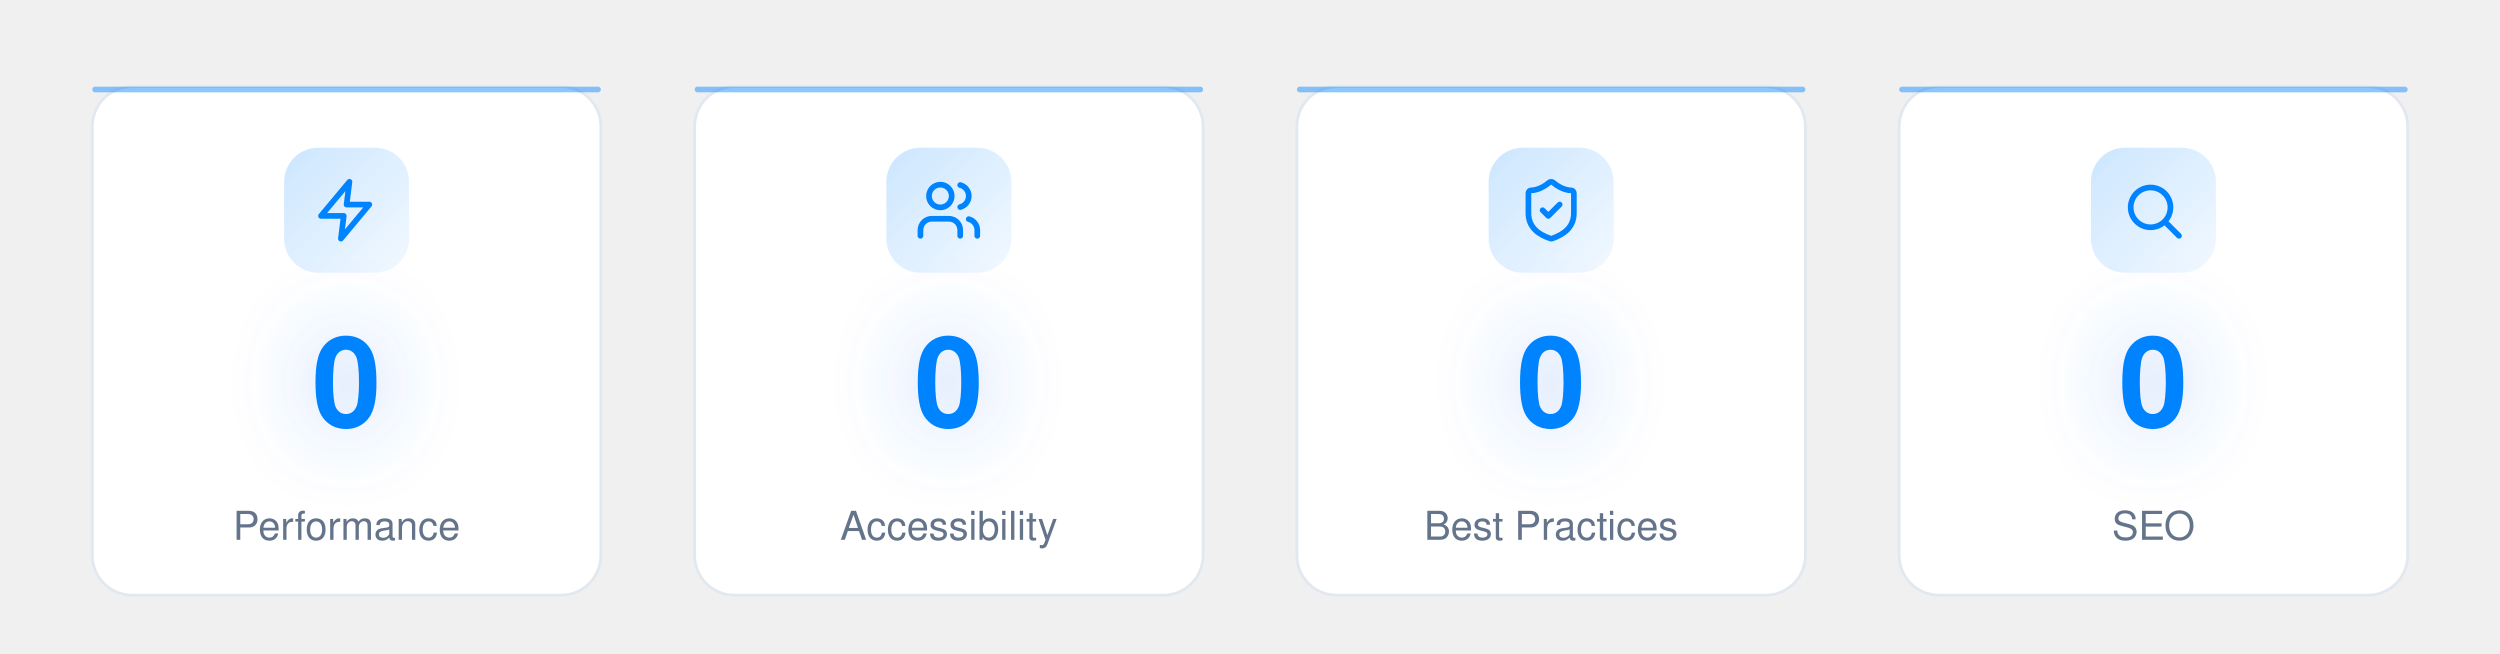
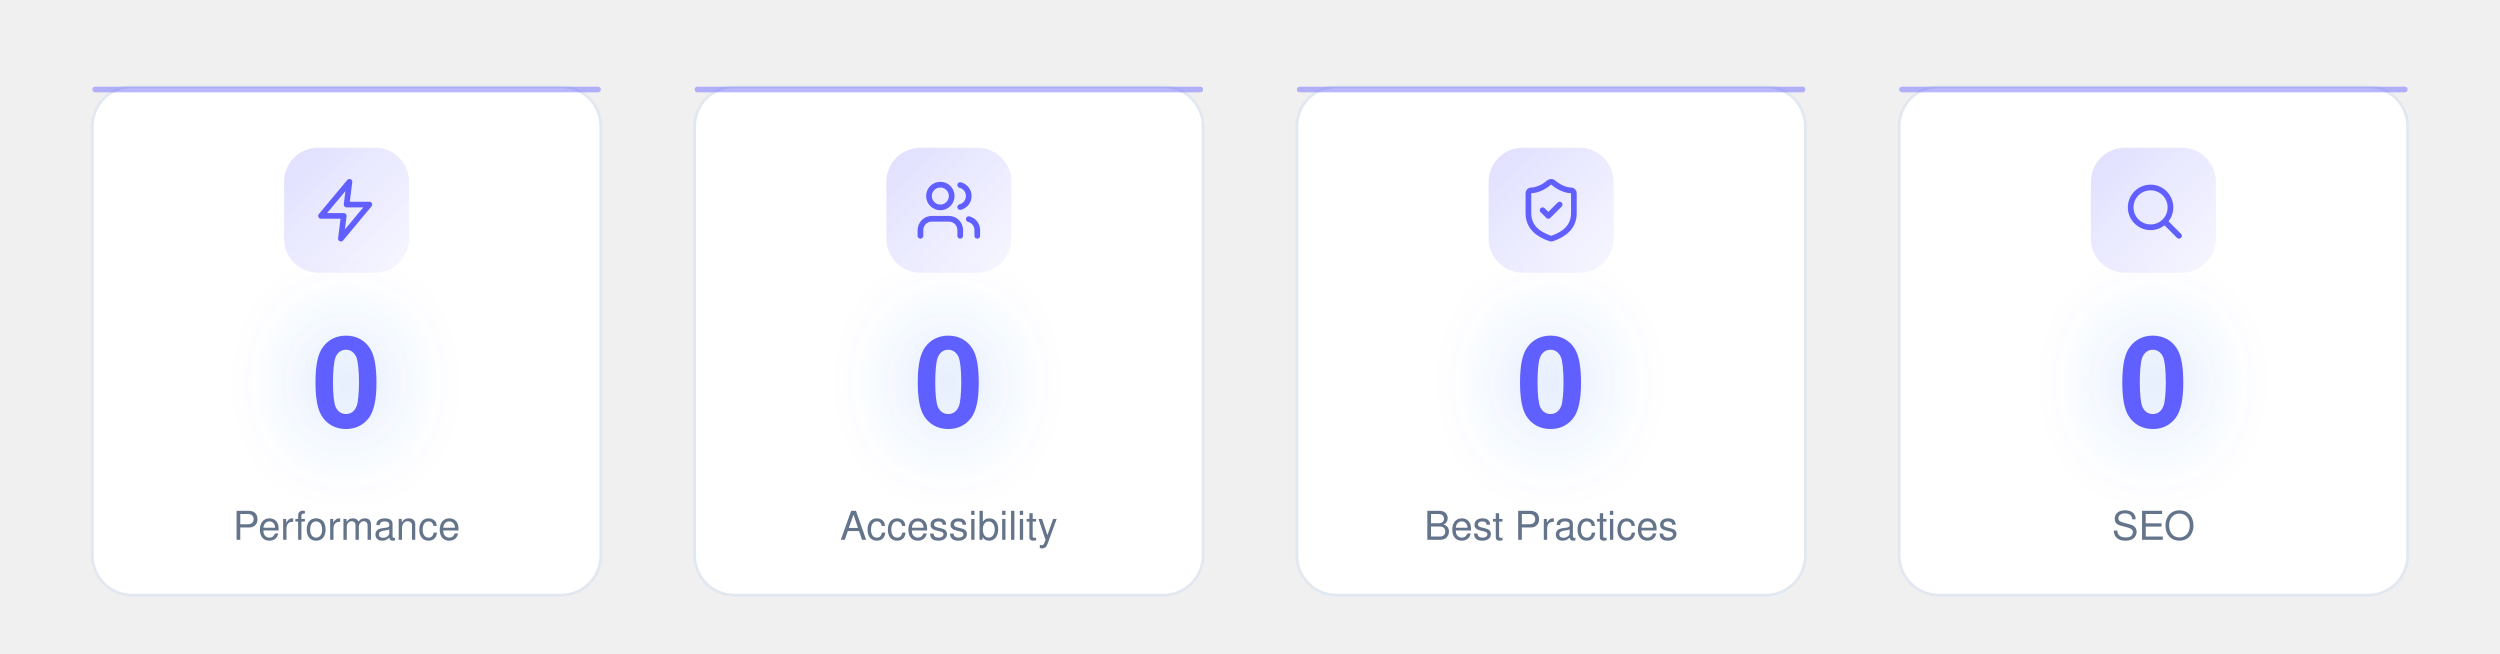
<svg xmlns="http://www.w3.org/2000/svg" width="880" height="230" viewBox="0 0 880 230" role="img" aria-label="Lighthouse 100/100/100/100 — Performance, Accessibility, Best Practices, SEO">
  <defs>
    <style>
      .card-bg     { fill: #ffffff; stroke: #e2e8f0; stroke-width: 1; }
-       .card-accent { fill: #0083fe; opacity: 0.45; }
-       .icon-stroke { stroke: #0083fe; stroke-width: 2; fill: none; stroke-linecap: round; stroke-linejoin: round; }
-       .num         { font-family: system-ui, -apple-system, 'Segoe UI', Helvetica, Arial, sans-serif; font-weight: 800; font-size: 44px; fill: #0083fe; text-anchor: middle; }
+       .card-accent { fill: #615fff; opacity: 0.45; }
+       .icon-stroke { stroke: #615fff; stroke-width: 2; fill: none; stroke-linecap: round; stroke-linejoin: round; }
+       .num         { font-family: system-ui, -apple-system, 'Segoe UI', Helvetica, Arial, sans-serif; font-weight: 800; font-size: 44px; fill: #615fff; text-anchor: middle; }
      .label       { font-family: system-ui, -apple-system, 'Segoe UI', Helvetica, Arial, sans-serif; font-weight: 500; font-size: 14px; fill: #64748b; text-anchor: middle; }
      .num-glow    { filter: drop-shadow(0 0 14px rgba(59,130,246,0.45)); }
    </style>
    <linearGradient id="iconGrad" x1="0" y1="0" x2="1" y2="1">
-       <stop offset="0%" stop-color="#0083fe" stop-opacity="0.20" />
-       <stop offset="100%" stop-color="#0083fe" stop-opacity="0.05" />
+       <stop offset="0%" stop-color="#615fff" stop-opacity="0.20" />
+       <stop offset="100%" stop-color="#615fff" stop-opacity="0.05" />
    </linearGradient>
    <symbol id="card" viewBox="0 0 180 180">
      <rect x="0.5" y="0.5" width="179" height="179" rx="14" ry="14" class="card-bg" />
      <rect x="0.5" y="0.5" width="179" height="2" rx="1" ry="1" class="card-accent" />
    </symbol>
  </defs>
  <g transform="translate(32,30)">
    <use href="#card" width="180" height="180" />
    <rect x="68" y="22" width="44" height="44" rx="12" fill="url(#iconGrad)" />
    <g transform="translate(78,32)" class="icon-stroke">
      <path d="M13 2 3 14h8l-1 8 10-12h-8l1-8Z" />
    </g>
    <g class="num-glow">
-       <text class="num" x="90" y="120" opacity="1">
-         0<animate attributeName="opacity" to="0" dur="0.01s" begin="0.25s" fill="freeze" />
+       <text class="num" x="90" y="120" opacity="1"> 0<animate attributeName="opacity" to="0" dur="0.01s" begin="0.25s" fill="freeze" />
      </text>
-       <text class="num" x="90" y="120" opacity="0">
-         20<animate attributeName="opacity" to="1" dur="0.01s" begin="0.25s" fill="freeze" />
+       <text class="num" x="90" y="120" opacity="0"> 20<animate attributeName="opacity" to="1" dur="0.01s" begin="0.25s" fill="freeze" />
        <animate attributeName="opacity" to="0" dur="0.01s" begin="0.50s" fill="freeze" />
      </text>
-       <text class="num" x="90" y="120" opacity="0">
-         40<animate attributeName="opacity" to="1" dur="0.01s" begin="0.50s" fill="freeze" />
+       <text class="num" x="90" y="120" opacity="0"> 40<animate attributeName="opacity" to="1" dur="0.01s" begin="0.50s" fill="freeze" />
        <animate attributeName="opacity" to="0" dur="0.01s" begin="0.75s" fill="freeze" />
      </text>
-       <text class="num" x="90" y="120" opacity="0">
-         60<animate attributeName="opacity" to="1" dur="0.01s" begin="0.75s" fill="freeze" />
+       <text class="num" x="90" y="120" opacity="0"> 60<animate attributeName="opacity" to="1" dur="0.01s" begin="0.75s" fill="freeze" />
        <animate attributeName="opacity" to="0" dur="0.01s" begin="1.00s" fill="freeze" />
      </text>
-       <text class="num" x="90" y="120" opacity="0">
-         80<animate attributeName="opacity" to="1" dur="0.01s" begin="1.00s" fill="freeze" />
+       <text class="num" x="90" y="120" opacity="0"> 80<animate attributeName="opacity" to="1" dur="0.01s" begin="1.00s" fill="freeze" />
        <animate attributeName="opacity" to="0" dur="0.01s" begin="1.25s" fill="freeze" />
      </text>
-       <text class="num" x="90" y="120" opacity="0">
-         100<animate attributeName="opacity" to="1" dur="0.01s" begin="1.25s" fill="freeze" />
+       <text class="num" x="90" y="120" opacity="0"> 100<animate attributeName="opacity" to="1" dur="0.01s" begin="1.25s" fill="freeze" />
      </text>
    </g>
    <text class="label" x="90" y="160">Performance</text>
  </g>
  <g transform="translate(244,30)">
    <use href="#card" width="180" height="180" />
    <rect x="68" y="22" width="44" height="44" rx="12" fill="url(#iconGrad)" />
    <g transform="translate(78,32)" class="icon-stroke">
      <path d="M16 21v-2a4 4 0 0 0-4-4H6a4 4 0 0 0-4 4v2" />
      <circle cx="9" cy="7" r="4" />
      <path d="M22 21v-2a4 4 0 0 0-3-3.87" />
      <path d="M16 3.13a4 4 0 0 1 0 7.75" />
    </g>
    <g class="num-glow">
-       <text class="num" x="90" y="120" opacity="1">
-         0<animate attributeName="opacity" to="0" dur="0.01s" begin="0.33s" fill="freeze" />
+       <text class="num" x="90" y="120" opacity="1"> 0<animate attributeName="opacity" to="0" dur="0.01s" begin="0.33s" fill="freeze" />
      </text>
-       <text class="num" x="90" y="120" opacity="0">
-         20<animate attributeName="opacity" to="1" dur="0.01s" begin="0.33s" fill="freeze" />
+       <text class="num" x="90" y="120" opacity="0"> 20<animate attributeName="opacity" to="1" dur="0.01s" begin="0.33s" fill="freeze" />
        <animate attributeName="opacity" to="0" dur="0.01s" begin="0.58s" fill="freeze" />
      </text>
-       <text class="num" x="90" y="120" opacity="0">
-         40<animate attributeName="opacity" to="1" dur="0.01s" begin="0.58s" fill="freeze" />
+       <text class="num" x="90" y="120" opacity="0"> 40<animate attributeName="opacity" to="1" dur="0.01s" begin="0.58s" fill="freeze" />
        <animate attributeName="opacity" to="0" dur="0.01s" begin="0.83s" fill="freeze" />
      </text>
-       <text class="num" x="90" y="120" opacity="0">
-         60<animate attributeName="opacity" to="1" dur="0.01s" begin="0.83s" fill="freeze" />
+       <text class="num" x="90" y="120" opacity="0"> 60<animate attributeName="opacity" to="1" dur="0.01s" begin="0.83s" fill="freeze" />
        <animate attributeName="opacity" to="0" dur="0.01s" begin="1.08s" fill="freeze" />
      </text>
-       <text class="num" x="90" y="120" opacity="0">
-         80<animate attributeName="opacity" to="1" dur="0.01s" begin="1.08s" fill="freeze" />
+       <text class="num" x="90" y="120" opacity="0"> 80<animate attributeName="opacity" to="1" dur="0.01s" begin="1.08s" fill="freeze" />
        <animate attributeName="opacity" to="0" dur="0.01s" begin="1.33s" fill="freeze" />
      </text>
-       <text class="num" x="90" y="120" opacity="0">
-         100<animate attributeName="opacity" to="1" dur="0.01s" begin="1.33s" fill="freeze" />
+       <text class="num" x="90" y="120" opacity="0"> 100<animate attributeName="opacity" to="1" dur="0.01s" begin="1.33s" fill="freeze" />
      </text>
    </g>
    <text class="label" x="90" y="160">Accessibility</text>
  </g>
  <g transform="translate(456,30)">
    <use href="#card" width="180" height="180" />
    <rect x="68" y="22" width="44" height="44" rx="12" fill="url(#iconGrad)" />
    <g transform="translate(78,32)" class="icon-stroke">
      <path d="M20 13c0 5-3.5 7.5-7.66 8.95a1 1 0 0 1-.67-.01C7.5 20.5 4 18 4 13V6a1 1 0 0 1 1-1c2 0 4.5-1.2 6.24-2.72a1.17 1.17 0 0 1 1.52 0C14.51 3.81 17 5 19 5a1 1 0 0 1 1 1Z" />
      <path d="m9 12 2 2 4-4" />
    </g>
    <g class="num-glow">
-       <text class="num" x="90" y="120" opacity="1">
-         0<animate attributeName="opacity" to="0" dur="0.01s" begin="0.41s" fill="freeze" />
+       <text class="num" x="90" y="120" opacity="1"> 0<animate attributeName="opacity" to="0" dur="0.01s" begin="0.41s" fill="freeze" />
      </text>
-       <text class="num" x="90" y="120" opacity="0">
-         20<animate attributeName="opacity" to="1" dur="0.01s" begin="0.41s" fill="freeze" />
+       <text class="num" x="90" y="120" opacity="0"> 20<animate attributeName="opacity" to="1" dur="0.01s" begin="0.41s" fill="freeze" />
        <animate attributeName="opacity" to="0" dur="0.01s" begin="0.66s" fill="freeze" />
      </text>
-       <text class="num" x="90" y="120" opacity="0">
-         40<animate attributeName="opacity" to="1" dur="0.01s" begin="0.66s" fill="freeze" />
+       <text class="num" x="90" y="120" opacity="0"> 40<animate attributeName="opacity" to="1" dur="0.01s" begin="0.66s" fill="freeze" />
        <animate attributeName="opacity" to="0" dur="0.01s" begin="0.91s" fill="freeze" />
      </text>
-       <text class="num" x="90" y="120" opacity="0">
-         60<animate attributeName="opacity" to="1" dur="0.01s" begin="0.91s" fill="freeze" />
+       <text class="num" x="90" y="120" opacity="0"> 60<animate attributeName="opacity" to="1" dur="0.01s" begin="0.91s" fill="freeze" />
        <animate attributeName="opacity" to="0" dur="0.01s" begin="1.16s" fill="freeze" />
      </text>
-       <text class="num" x="90" y="120" opacity="0">
-         80<animate attributeName="opacity" to="1" dur="0.01s" begin="1.16s" fill="freeze" />
+       <text class="num" x="90" y="120" opacity="0"> 80<animate attributeName="opacity" to="1" dur="0.01s" begin="1.16s" fill="freeze" />
        <animate attributeName="opacity" to="0" dur="0.01s" begin="1.41s" fill="freeze" />
      </text>
-       <text class="num" x="90" y="120" opacity="0">
-         100<animate attributeName="opacity" to="1" dur="0.01s" begin="1.41s" fill="freeze" />
+       <text class="num" x="90" y="120" opacity="0"> 100<animate attributeName="opacity" to="1" dur="0.01s" begin="1.41s" fill="freeze" />
      </text>
    </g>
    <text class="label" x="90" y="160">Best Practices</text>
  </g>
  <g transform="translate(668,30)">
    <use href="#card" width="180" height="180" />
    <rect x="68" y="22" width="44" height="44" rx="12" fill="url(#iconGrad)" />
    <g transform="translate(78,32)" class="icon-stroke">
      <circle cx="11" cy="11" r="7" />
      <path d="m21 21-4.3-4.3" />
    </g>
    <g class="num-glow">
-       <text class="num" x="90" y="120" opacity="1">
-         0<animate attributeName="opacity" to="0" dur="0.01s" begin="0.49s" fill="freeze" />
+       <text class="num" x="90" y="120" opacity="1"> 0<animate attributeName="opacity" to="0" dur="0.01s" begin="0.49s" fill="freeze" />
      </text>
-       <text class="num" x="90" y="120" opacity="0">
-         20<animate attributeName="opacity" to="1" dur="0.01s" begin="0.49s" fill="freeze" />
+       <text class="num" x="90" y="120" opacity="0"> 20<animate attributeName="opacity" to="1" dur="0.01s" begin="0.49s" fill="freeze" />
        <animate attributeName="opacity" to="0" dur="0.01s" begin="0.74s" fill="freeze" />
      </text>
-       <text class="num" x="90" y="120" opacity="0">
-         40<animate attributeName="opacity" to="1" dur="0.01s" begin="0.74s" fill="freeze" />
+       <text class="num" x="90" y="120" opacity="0"> 40<animate attributeName="opacity" to="1" dur="0.01s" begin="0.74s" fill="freeze" />
        <animate attributeName="opacity" to="0" dur="0.01s" begin="0.99s" fill="freeze" />
      </text>
-       <text class="num" x="90" y="120" opacity="0">
-         60<animate attributeName="opacity" to="1" dur="0.01s" begin="0.99s" fill="freeze" />
+       <text class="num" x="90" y="120" opacity="0"> 60<animate attributeName="opacity" to="1" dur="0.01s" begin="0.99s" fill="freeze" />
        <animate attributeName="opacity" to="0" dur="0.01s" begin="1.24s" fill="freeze" />
      </text>
-       <text class="num" x="90" y="120" opacity="0">
-         80<animate attributeName="opacity" to="1" dur="0.01s" begin="1.24s" fill="freeze" />
+       <text class="num" x="90" y="120" opacity="0"> 80<animate attributeName="opacity" to="1" dur="0.01s" begin="1.24s" fill="freeze" />
        <animate attributeName="opacity" to="0" dur="0.01s" begin="1.49s" fill="freeze" />
      </text>
-       <text class="num" x="90" y="120" opacity="0">
-         100<animate attributeName="opacity" to="1" dur="0.01s" begin="1.49s" fill="freeze" />
+       <text class="num" x="90" y="120" opacity="0"> 100<animate attributeName="opacity" to="1" dur="0.01s" begin="1.49s" fill="freeze" />
      </text>
    </g>
    <text class="label" x="90" y="160">SEO</text>
  </g>
</svg>
